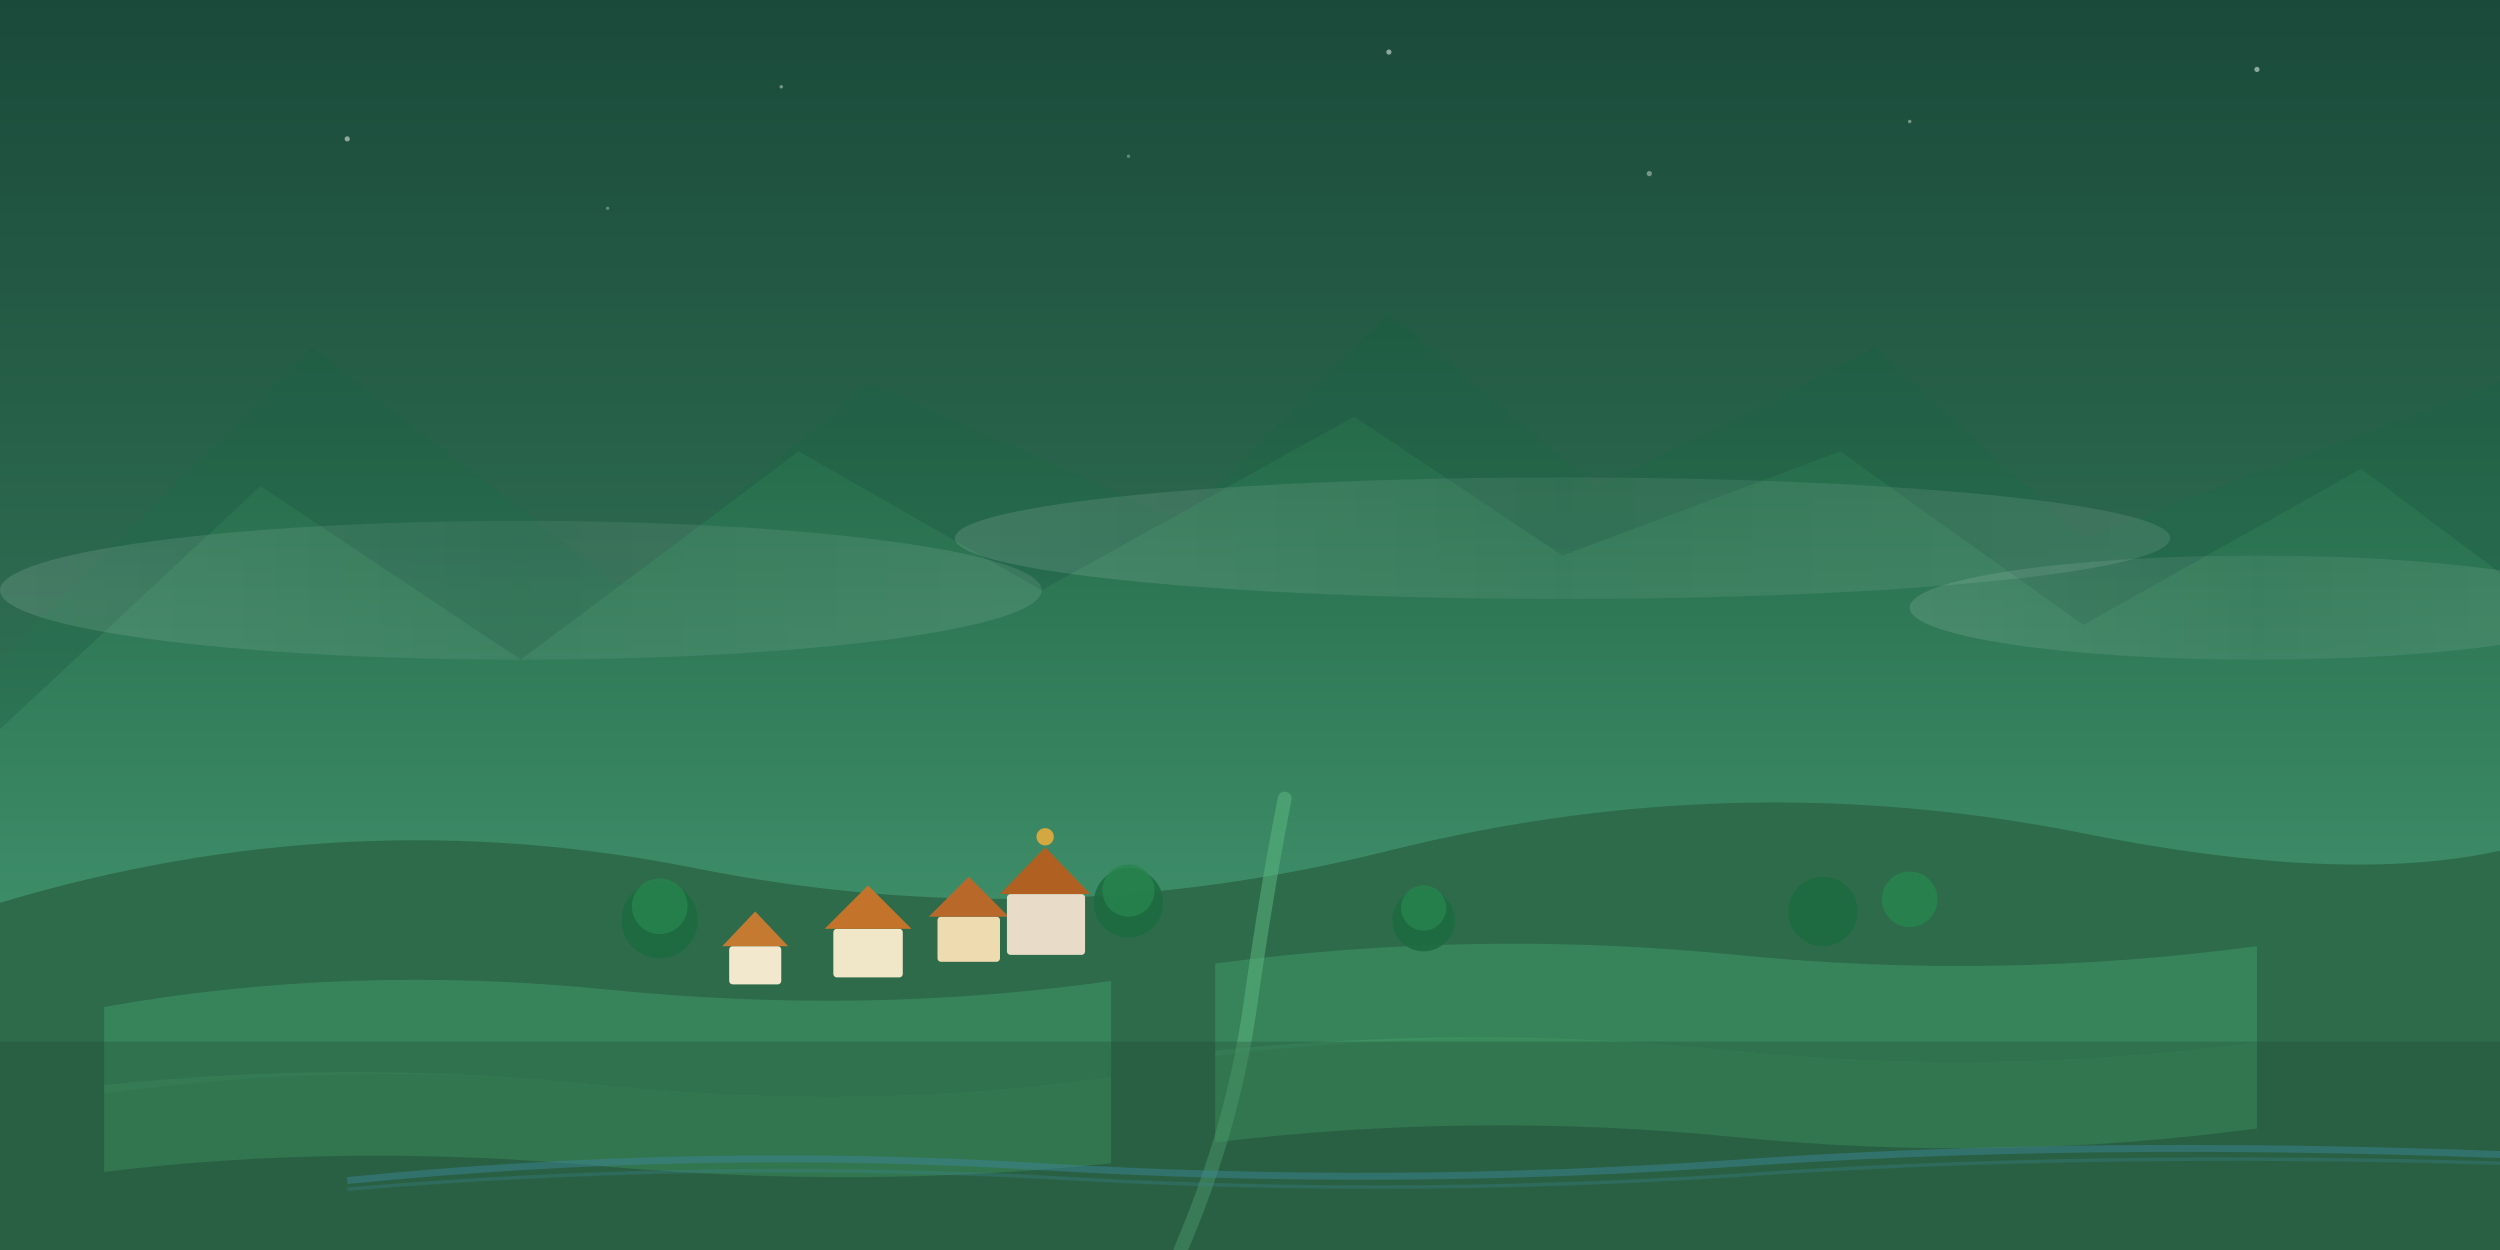
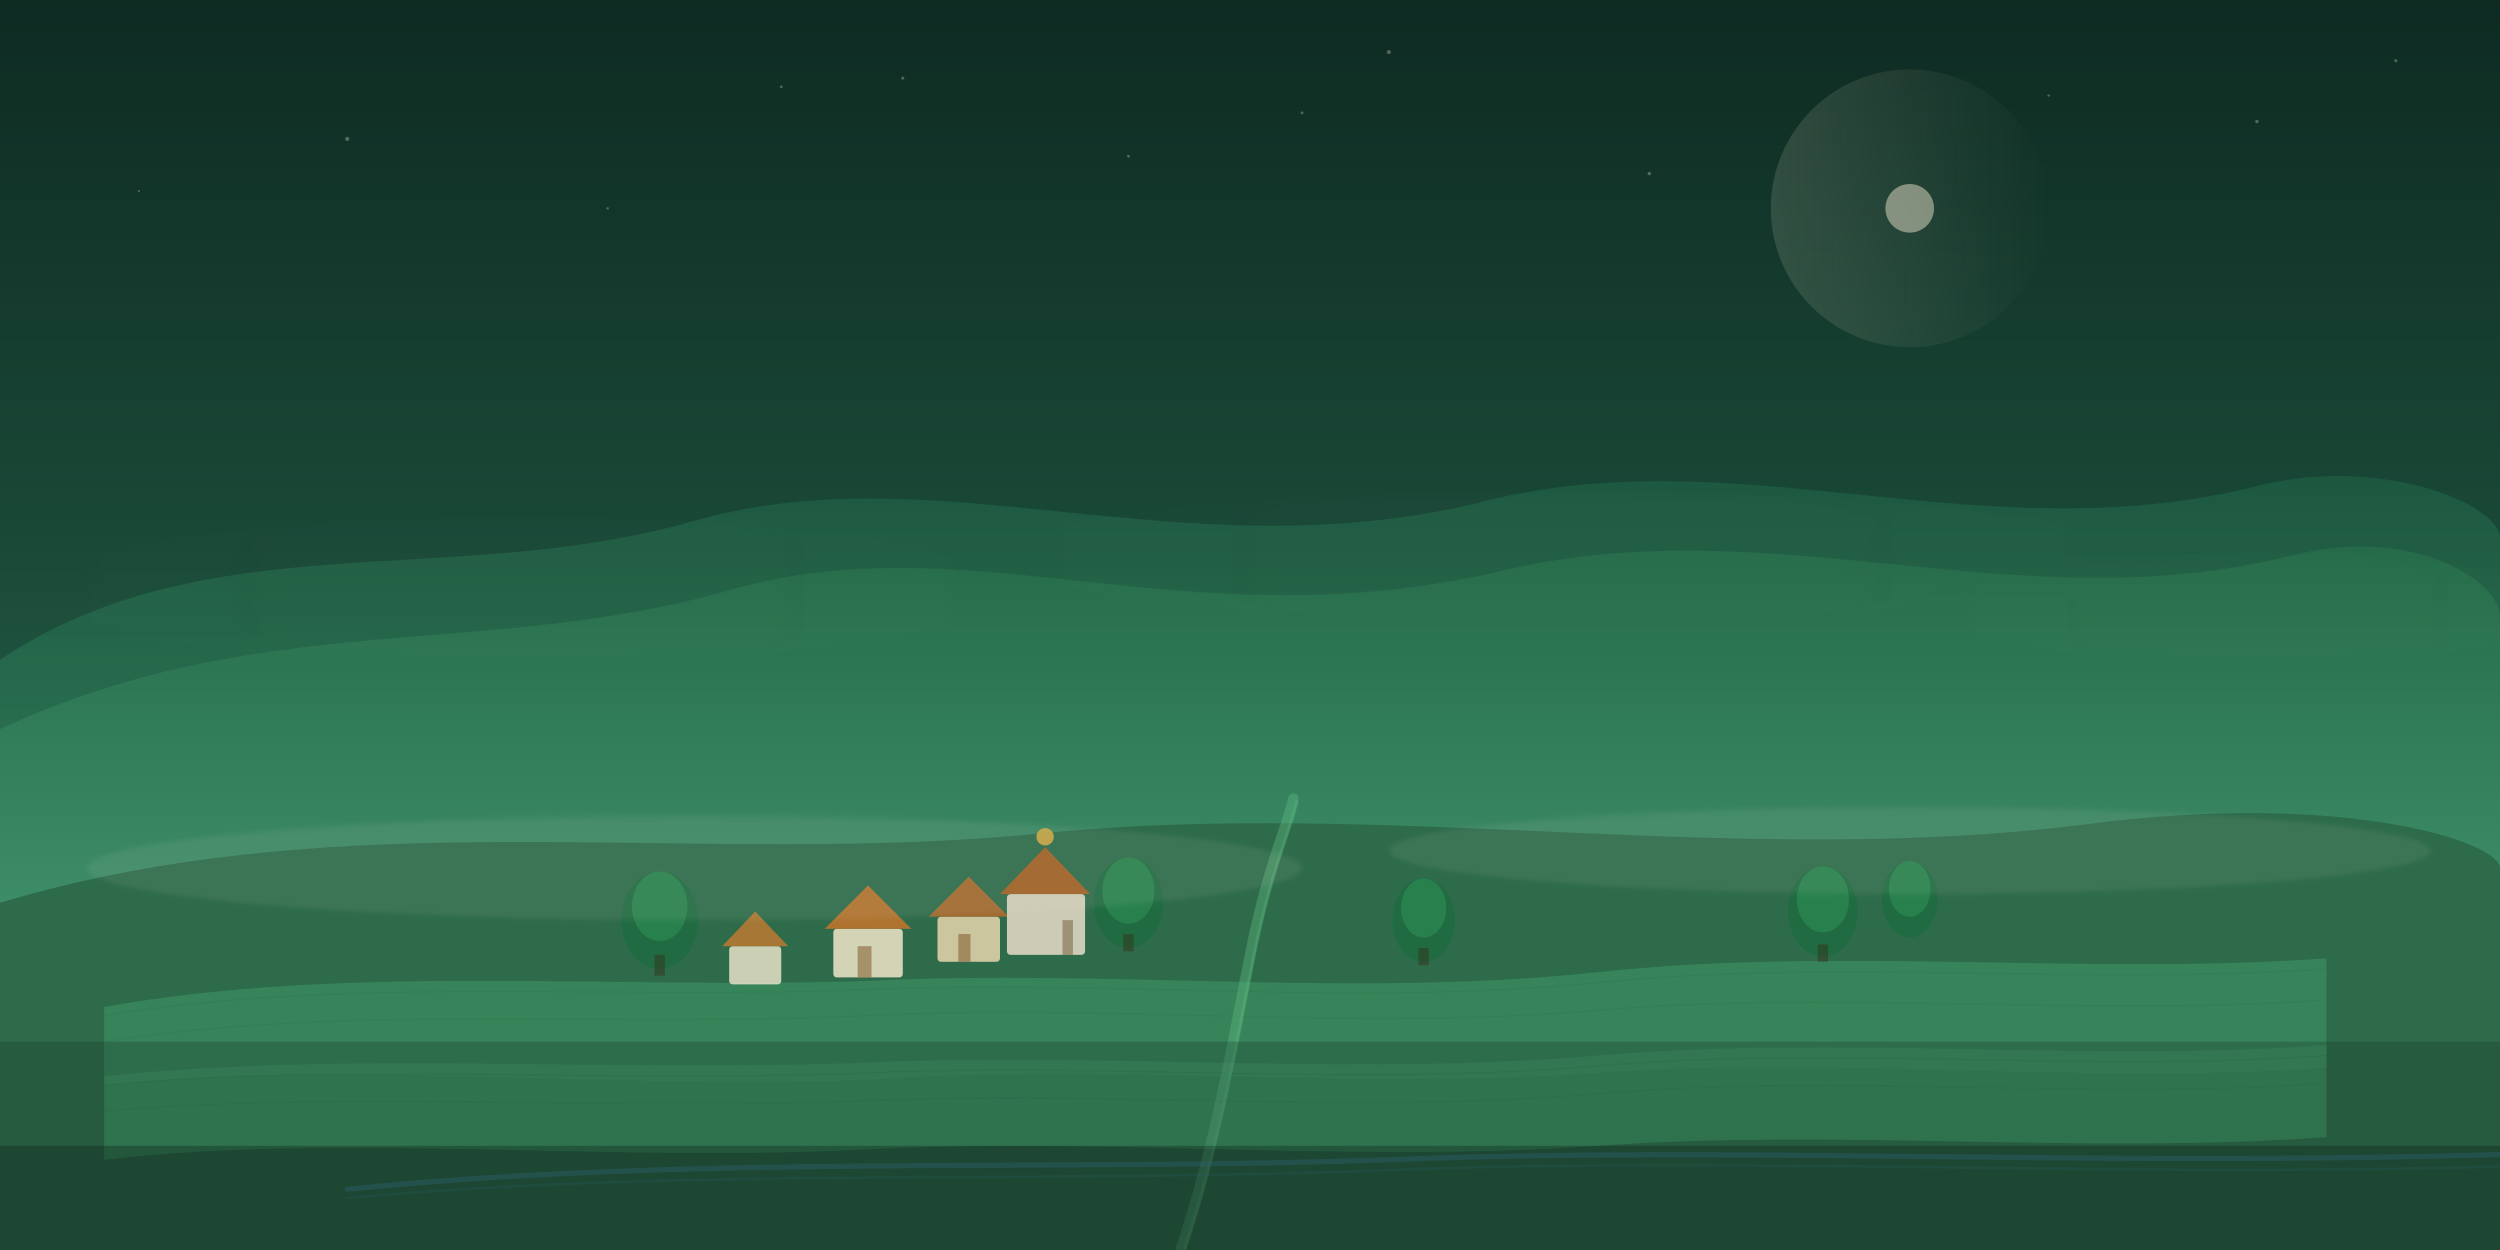
- <svg xmlns="http://www.w3.org/2000/svg" viewBox="0 0 1440 720" width="1440" height="720">
+ <svg xmlns="http://www.w3.org/2000/svg" viewBox="0 0 1440 720" preserveAspectRatio="xMidYMid slice" role="img" aria-hidden="true">
  <defs>
    <linearGradient id="sky" x1="0" y1="0" x2="0" y2="1">
-       <stop offset="0%" stop-color="#1a4a3a" />
-       <stop offset="50%" stop-color="#2d6b50" />
+       <stop offset="0%" stop-color="#0e2a22" />
+       <stop offset="45%" stop-color="#1a4a38" />
+       <stop offset="75%" stop-color="#2d6b50" />
      <stop offset="100%" stop-color="#4a8c6a" />
    </linearGradient>
-     <linearGradient id="mountain1" x1="0" y1="0" x2="0" y2="1">
+     <linearGradient id="mtn1" x1="0" y1="0" x2="0" y2="1">
      <stop offset="0%" stop-color="#1e5c42" />
      <stop offset="100%" stop-color="#2e7a58" />
    </linearGradient>
-     <linearGradient id="mountain2" x1="0" y1="0" x2="0" y2="1">
+     <linearGradient id="mtn2" x1="0" y1="0" x2="0" y2="1">
      <stop offset="0%" stop-color="#256b4a" />
      <stop offset="100%" stop-color="#3d8c68" />
    </linearGradient>
    <linearGradient id="field" x1="0" y1="0" x2="0" y2="1">
      <stop offset="0%" stop-color="#3a8c5e" />
      <stop offset="100%" stop-color="#4da870" />
    </linearGradient>
    <linearGradient id="fog" x1="0" y1="0" x2="1" y2="0">
-       <stop offset="0%" stop-color="rgba(255,255,255,0.12)" />
-       <stop offset="50%" stop-color="rgba(255,255,255,0.06)" />
-       <stop offset="100%" stop-color="rgba(255,255,255,0.10)" />
+       <stop offset="0%" stop-color="#f0e8d8" stop-opacity="0" />
+       <stop offset="30%" stop-color="#f0e8d8" stop-opacity="0.08" />
+       <stop offset="70%" stop-color="#f0e8d8" stop-opacity="0.08" />
+       <stop offset="100%" stop-color="#f0e8d8" stop-opacity="0" />
    </linearGradient>
+     <linearGradient id="moonGlow" cx="0.5" cy="0.5" r="0.5">
+       <stop offset="0%" stop-color="#e8e0c8" stop-opacity="0.15" />
+       <stop offset="100%" stop-color="#e8e0c8" stop-opacity="0" />
+     </linearGradient>
+     <filter id="blur1">
+       <feGaussianBlur stdDeviation="2" />
+     </filter>
+     <filter id="blur2">
+       <feGaussianBlur stdDeviation="1.5" />
+     </filter>
  </defs>
  <rect width="1440" height="720" fill="url(#sky)" />
-   <circle cx="200" cy="80" r="1.5" fill="white" opacity="0.5" />
-   <circle cx="450" cy="50" r="1" fill="white" opacity="0.4" />
-   <circle cx="800" cy="30" r="1.5" fill="white" opacity="0.5" />
-   <circle cx="1100" cy="70" r="1" fill="white" opacity="0.4" />
-   <circle cx="1300" cy="40" r="1.5" fill="white" opacity="0.5" />
-   <circle cx="650" cy="90" r="1" fill="white" opacity="0.3" />
-   <circle cx="350" cy="120" r="1" fill="white" opacity="0.3" />
-   <circle cx="950" cy="100" r="1.5" fill="white" opacity="0.4" />
-   <polygon points="0,380 180,200 360,340 500,220 680,300 800,180 920,280 1080,200 1200,310 1440,220 1440,480 0,480" fill="url(#mountain1)" opacity="0.85" />
-   <polygon points="0,420 150,280 300,380 460,260 600,340 780,240 900,320 1060,260 1200,360 1360,270 1440,330 1440,520 0,520" fill="url(#mountain2)" />
-   <ellipse cx="300" cy="340" rx="300" ry="40" fill="url(#fog)" />
-   <ellipse cx="900" cy="310" rx="350" ry="35" fill="url(#fog)" />
-   <ellipse cx="1300" cy="350" rx="200" ry="30" fill="url(#fog)" />
-   <path d="M0,520 Q200,460 400,500 Q600,540 800,490 Q1000,440 1200,480 Q1350,510 1440,490 L1440,720 L0,720 Z" fill="#2d6b4a" />
-   <path d="M60,580 Q200,555 350,570 Q500,585 640,565 L640,620 Q500,640 350,625 Q200,610 60,630 Z" fill="#3a8a5e" opacity="0.8" />
-   <path d="M60,625 Q200,610 350,625 Q500,640 640,620 L640,670 Q500,685 350,672 Q200,658 60,675 Z" fill="#3f9462" opacity="0.75" />
-   <path d="M700,555 Q850,535 1000,550 Q1150,565 1300,545 L1300,600 Q1150,620 1000,605 Q850,590 700,608 Z" fill="#3a8a5e" opacity="0.8" />
-   <path d="M700,605 Q850,590 1000,605 Q1150,620 1300,600 L1300,650 Q1150,670 1000,655 Q850,640 700,658 Z" fill="#3f9462" opacity="0.75" />
-   <path d="M680,720 Q710,650 720,580 Q730,510 740,460" stroke="#5eba82" stroke-width="8" fill="none" opacity="0.5" stroke-linecap="round" />
-   <rect x="480" y="535" width="40" height="28" rx="2" fill="#f0e6c8" />
-   <polygon points="475,535 500,510 525,535" fill="#c4742a" />
-   <rect x="540" y="528" width="36" height="26" rx="2" fill="#eedbb0" />
-   <polygon points="535,528 558,505 581,528" fill="#b8692a" />
-   <rect x="420" y="545" width="30" height="22" rx="2" fill="#f2e8ce" />
-   <polygon points="416,545 435,525 454,545" fill="#c47a30" />
-   <rect x="580" y="515" width="45" height="35" rx="2" fill="#e8dcc8" />
-   <polygon points="576,515 602,488 628,515" fill="#b06020" />
-   <circle cx="602" cy="482" r="5" fill="#d4a840" />
-   <circle cx="380" cy="530" r="22" fill="#1d6b40" opacity="0.9" />
-   <circle cx="380" cy="522" r="16" fill="#27854e" opacity="0.8" />
-   <circle cx="650" cy="520" r="20" fill="#1d6b40" opacity="0.9" />
-   <circle cx="650" cy="513" r="15" fill="#27854e" opacity="0.8" />
-   <circle cx="820" cy="530" r="18" fill="#1d6b40" opacity="0.9" />
-   <circle cx="820" cy="523" r="13" fill="#27854e" opacity="0.8" />
-   <circle cx="1050" cy="525" r="20" fill="#1d6b40" opacity="0.9" />
-   <circle cx="1100" cy="518" r="16" fill="#27854e" opacity="0.85" />
-   <path d="M200,680 Q400,660 600,672 Q800,684 1000,670 Q1200,656 1440,665" stroke="#4a9dc0" stroke-width="4" fill="none" opacity="0.5" />
-   <path d="M200,685 Q400,668 600,678 Q800,690 1000,677 Q1200,663 1440,670" stroke="#4a9dc0" stroke-width="2" fill="none" opacity="0.3" />
-   <rect x="0" y="600" width="1440" height="120" fill="rgba(30,70,50,0.3)" />
+   <circle cx="1100" cy="120" r="80" fill="url(#moonGlow)" />
+   <circle cx="1100" cy="120" r="14" fill="#e8e0c8" opacity="0.5" />
+   <g fill="#f0e8d8" opacity="0.3">
+     <circle cx="200" cy="80" r="1.2" />
+     <circle cx="450" cy="50" r="0.8" />
+     <circle cx="800" cy="30" r="1.2" />
+     <circle cx="1300" cy="70" r="1" />
+     <circle cx="650" cy="90" r="0.8" />
+     <circle cx="350" cy="120" r="0.7" />
+     <circle cx="950" cy="100" r="1" />
+     <circle cx="520" cy="45" r="0.9" />
+     <circle cx="1180" cy="55" r="0.7" />
+     <circle cx="80" cy="110" r="0.6" />
+     <circle cx="750" cy="65" r="0.8" />
+     <circle cx="1380" cy="35" r="0.9" />
+   </g>
+   <path d="M0,380 C120,300 260,340 400,300 C540,260 680,330 850,290 C1000,250 1140,320 1300,280 C1370,262 1440,290 1440,310 L1440,480 L0,480 Z" fill="url(#mtn1)" opacity="0.82" />
+   <path d="M0,420 C150,350 280,380 420,340 C560,300 680,370 860,330 C1020,290 1160,360 1320,320 C1390,302 1440,335 1440,355 L1440,520 L0,520 Z" fill="url(#mtn2)" />
+   <g filter="url(#blur1)" opacity="0.1">
+     <ellipse cx="300" cy="340" rx="300" ry="40" fill="url(#fog)" />
+     <ellipse cx="900" cy="320" rx="350" ry="35" fill="url(#fog)" />
+     <ellipse cx="1300" cy="350" rx="200" ry="30" fill="url(#fog)" />
+   </g>
+   <path d="M0,520 C200,460 400,500 600,480 C800,460 1000,500 1200,475 C1350,455 1440,485 1440,500 L1440,720 L0,720 Z" fill="#2d6b4a" />
+   <path d="M60,580 C200,555 350,570 500,565 C640,558 780,575 920,560 C1060,545 1200,562 1340,552 L1340,615 C1200,625 1060,608 920,618 C780,628 640,612 500,622 C350,628 200,610 60,625 Z" fill="#3a8a5e" opacity="0.8" />
+   <path d="M60,620 C200,605 350,618 500,612 C640,606 780,620 920,608 C1060,596 1200,612 1340,602 L1340,655 C1200,665 1060,650 920,660 C780,670 640,655 500,662 C350,670 200,652 60,668 Z" fill="#3f9462" opacity="0.75" />
+   <g stroke="#2a7a4e" stroke-width="0.8" fill="none" opacity="0.3">
+     <path d="M60,585 C200,562 350,576 500,570 C640,564 780,580 920,566 C1060,552 1200,568 1340,558" />
+     <path d="M60,600 C200,578 350,592 500,585 C640,578 780,594 920,582 C1060,570 1200,586 1340,576" />
+     <path d="M60,625 C200,612 350,624 500,618 C640,612 780,626 920,614 C1060,602 1200,618 1340,608" />
+     <path d="M60,640 C200,628 350,640 500,634 C640,628 780,642 920,630 C1060,618 1200,634 1340,624" />
+   </g>
+   <path d="M680,720 C700,660 710,600 720,550 C730,500 740,480 745,460" stroke="#5eba82" stroke-width="6" fill="none" opacity="0.4" stroke-linecap="round" />
+   <path d="M682,720 C702,662 712,602 722,552 C732,502 742,482 747,462" stroke="#6acc8a" stroke-width="2" fill="none" opacity="0.2" stroke-linecap="round" />
+   <g>
+     <rect x="480" y="535" width="40" height="28" rx="2" fill="#f0e6c8" opacity="0.85" />
+     <polygon points="475,535 500,510 525,535" fill="#c4742a" opacity="0.85" />
+     <rect x="494" y="545" width="8" height="18" fill="#7a4e20" opacity="0.5" />
+     <rect x="540" y="528" width="36" height="26" rx="2" fill="#eedbb0" opacity="0.82" />
+     <polygon points="535,528 558,505 581,528" fill="#b8692a" opacity="0.82" />
+     <rect x="552" y="538" width="7" height="16" fill="#7a4e20" opacity="0.5" />
+     <rect x="420" y="545" width="30" height="22" rx="2" fill="#f2e8ce" opacity="0.8" />
+     <polygon points="416,545 435,525 454,545" fill="#c47a30" opacity="0.8" />
+   </g>
+   <g>
+     <rect x="580" y="515" width="45" height="35" rx="2" fill="#e8dcc8" opacity="0.85" />
+     <polygon points="576,515 602,488 628,515" fill="#b06020" opacity="0.85" />
+     <circle cx="602" cy="482" r="5" fill="#d4a840" opacity="0.85" />
+     <rect x="612" y="530" width="6" height="20" fill="#5a3a14" opacity="0.4" />
+   </g>
+   <g opacity="0.85">
+     <ellipse cx="380" cy="530" rx="22" ry="28" fill="#1d6b40" />
+     <ellipse cx="380" cy="522" rx="16" ry="20" fill="#27854e" />
+     <rect x="377" y="550" width="6" height="12" fill="#3a1a08" opacity="0.4" />
+     <ellipse cx="650" cy="520" rx="20" ry="26" fill="#1d6b40" />
+     <ellipse cx="650" cy="513" rx="15" ry="19" fill="#27854e" />
+     <rect x="647" y="538" width="6" height="10" fill="#3a1a08" opacity="0.4" />
+     <ellipse cx="820" cy="530" rx="18" ry="24" fill="#1d6b40" />
+     <ellipse cx="820" cy="523" rx="13" ry="17" fill="#27854e" />
+     <rect x="817" y="546" width="6" height="10" fill="#3a1a08" opacity="0.4" />
+     <ellipse cx="1050" cy="525" rx="20" ry="26" fill="#1d6b40" />
+     <ellipse cx="1050" cy="518" rx="15" ry="19" fill="#27854e" />
+     <rect x="1047" y="544" width="6" height="10" fill="#3a1a08" opacity="0.4" />
+     <ellipse cx="1100" cy="518" rx="16" ry="22" fill="#1d6b40" />
+     <ellipse cx="1100" cy="512" rx="12" ry="16" fill="#27854e" />
+   </g>
+   <g filter="url(#blur2)" opacity="0.08">
+     <ellipse cx="400" cy="500" rx="350" ry="30" fill="#f0e8d8" />
+     <ellipse cx="1100" cy="490" rx="300" ry="25" fill="#f0e8d8" />
+   </g>
+   <path d="M200,685 C400,665 600,675 800,668 C1000,660 1200,672 1440,665" stroke="#4a9dc0" stroke-width="3" fill="none" opacity="0.4" stroke-linecap="round" />
+   <path d="M200,690 C400,672 600,682 800,674 C1000,666 1200,678 1440,672" stroke="#4a9dc0" stroke-width="1.5" fill="none" opacity="0.2" stroke-linecap="round" />
+   <rect x="0" y="600" width="1440" height="120" fill="#0e2a22" opacity="0.25" />
+   <rect x="0" y="660" width="1440" height="60" fill="#061610" opacity="0.3" />
</svg>
